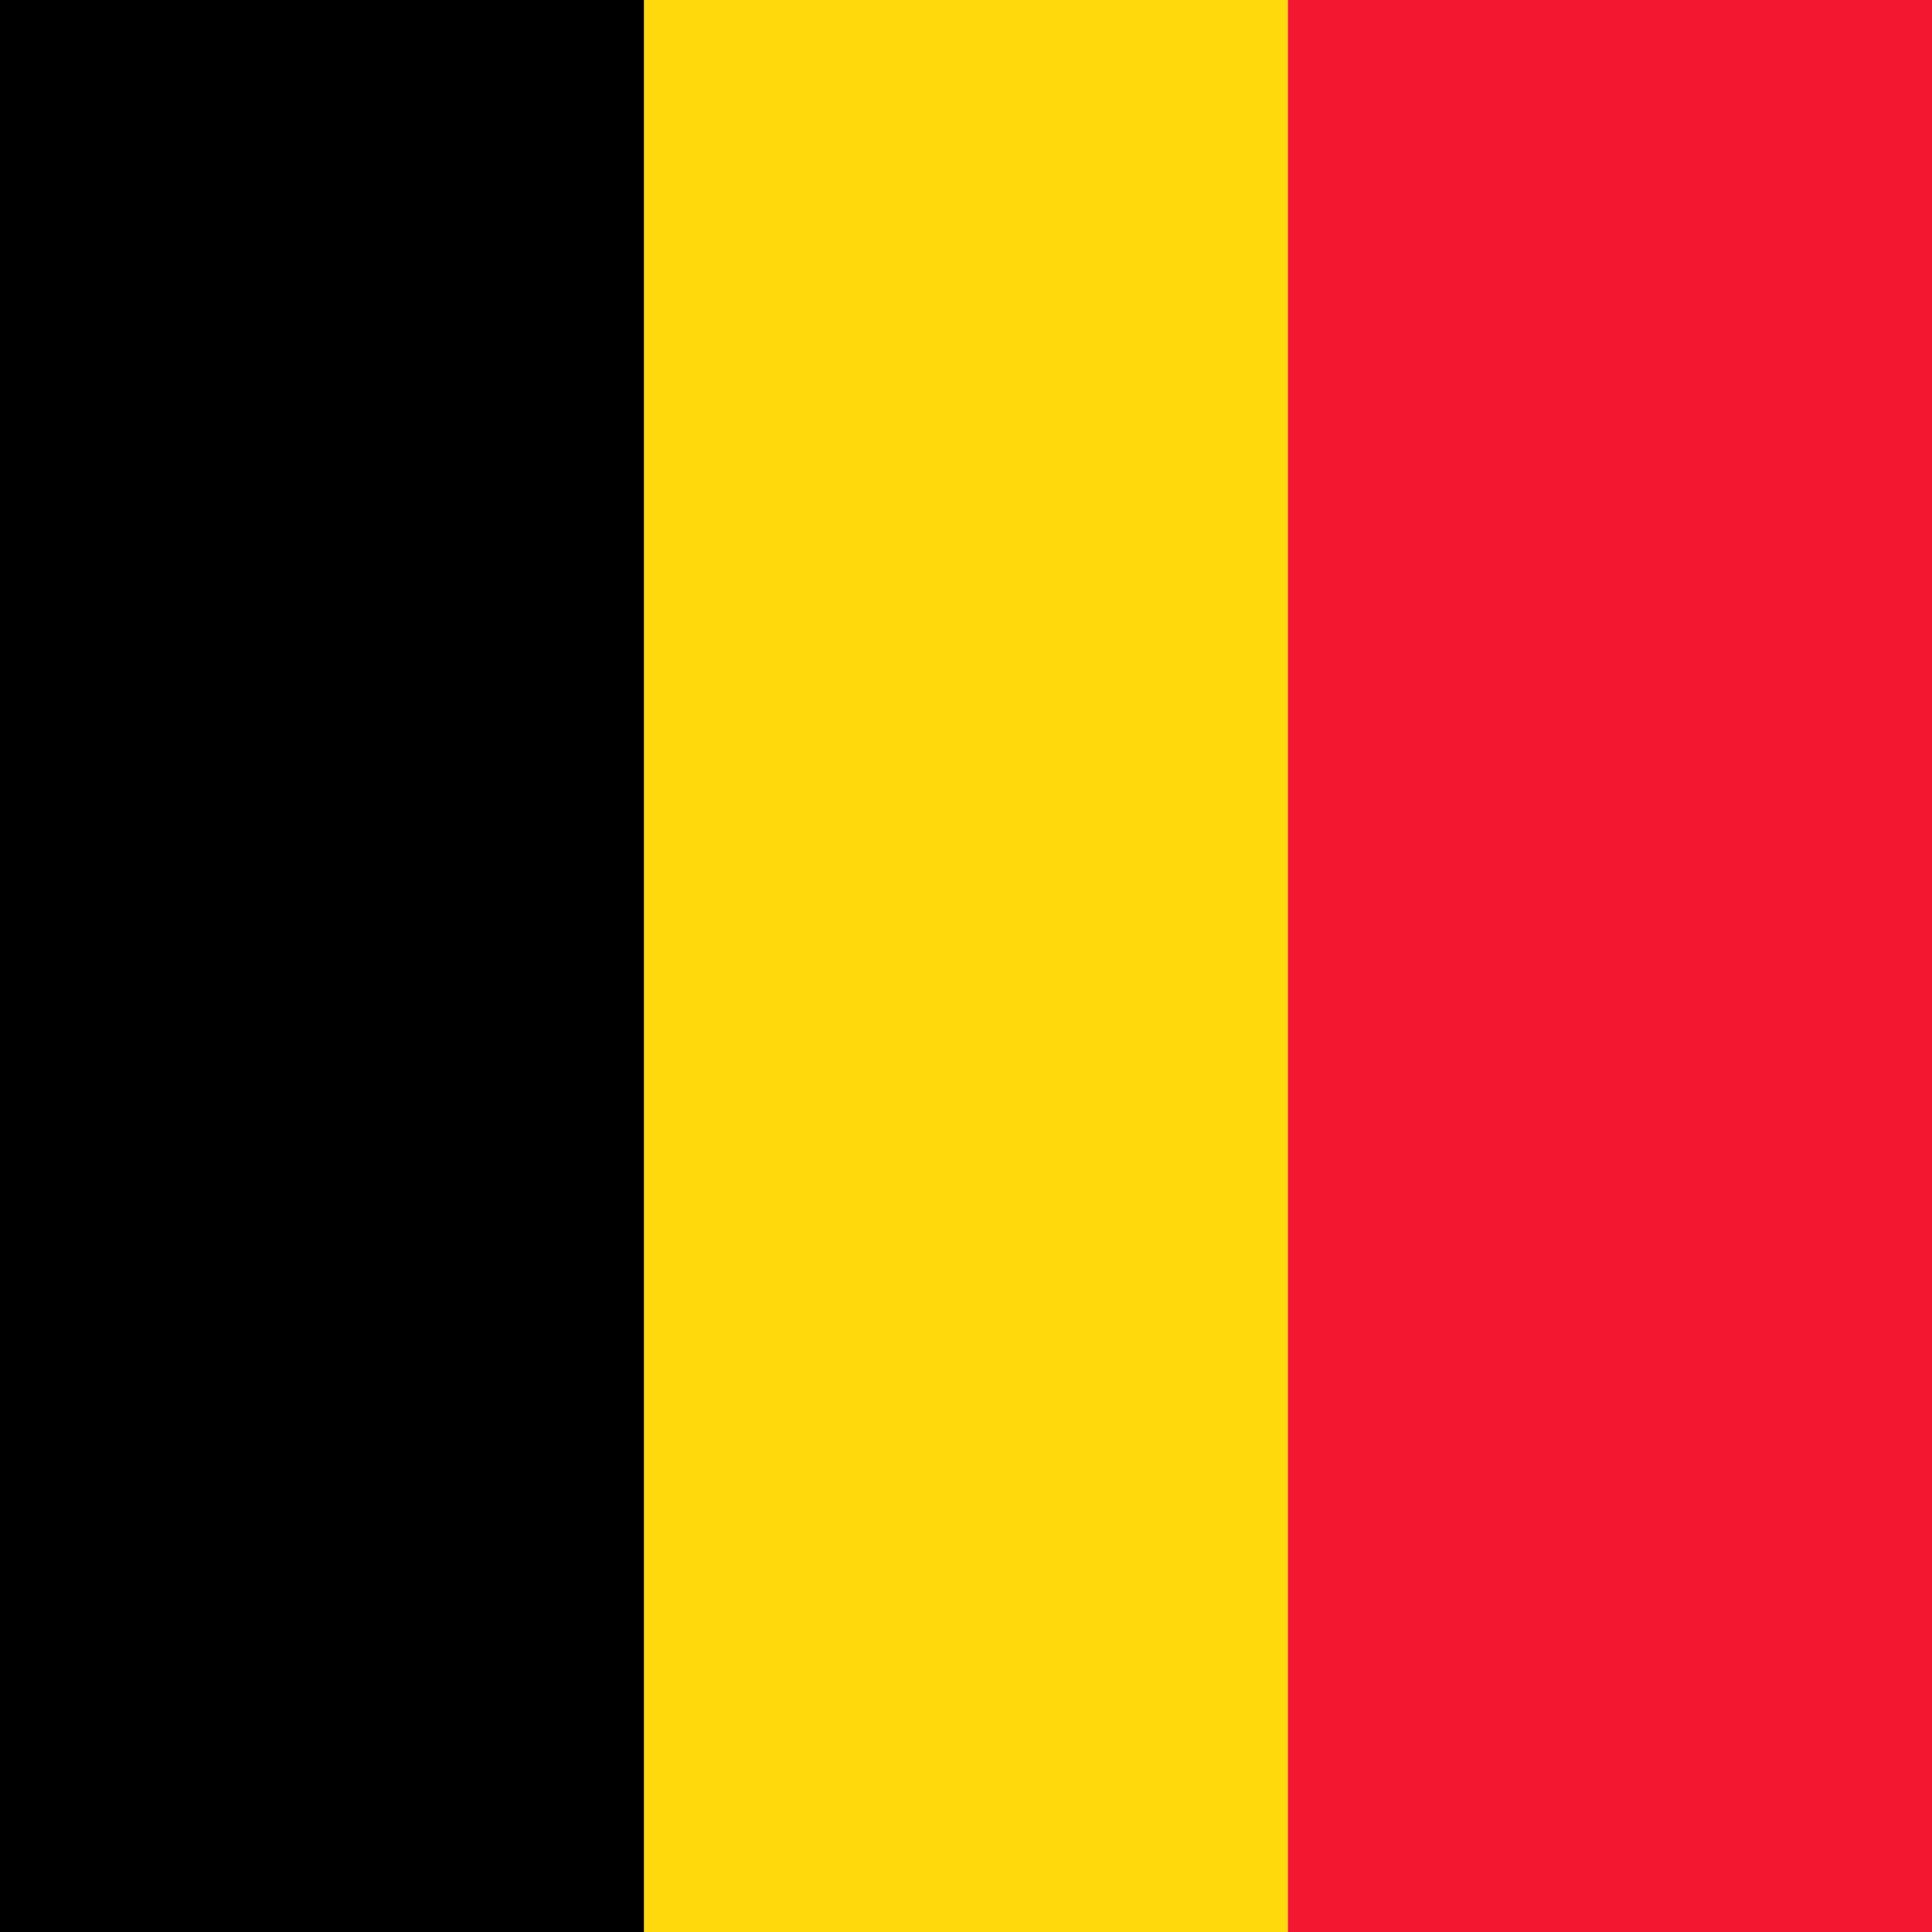
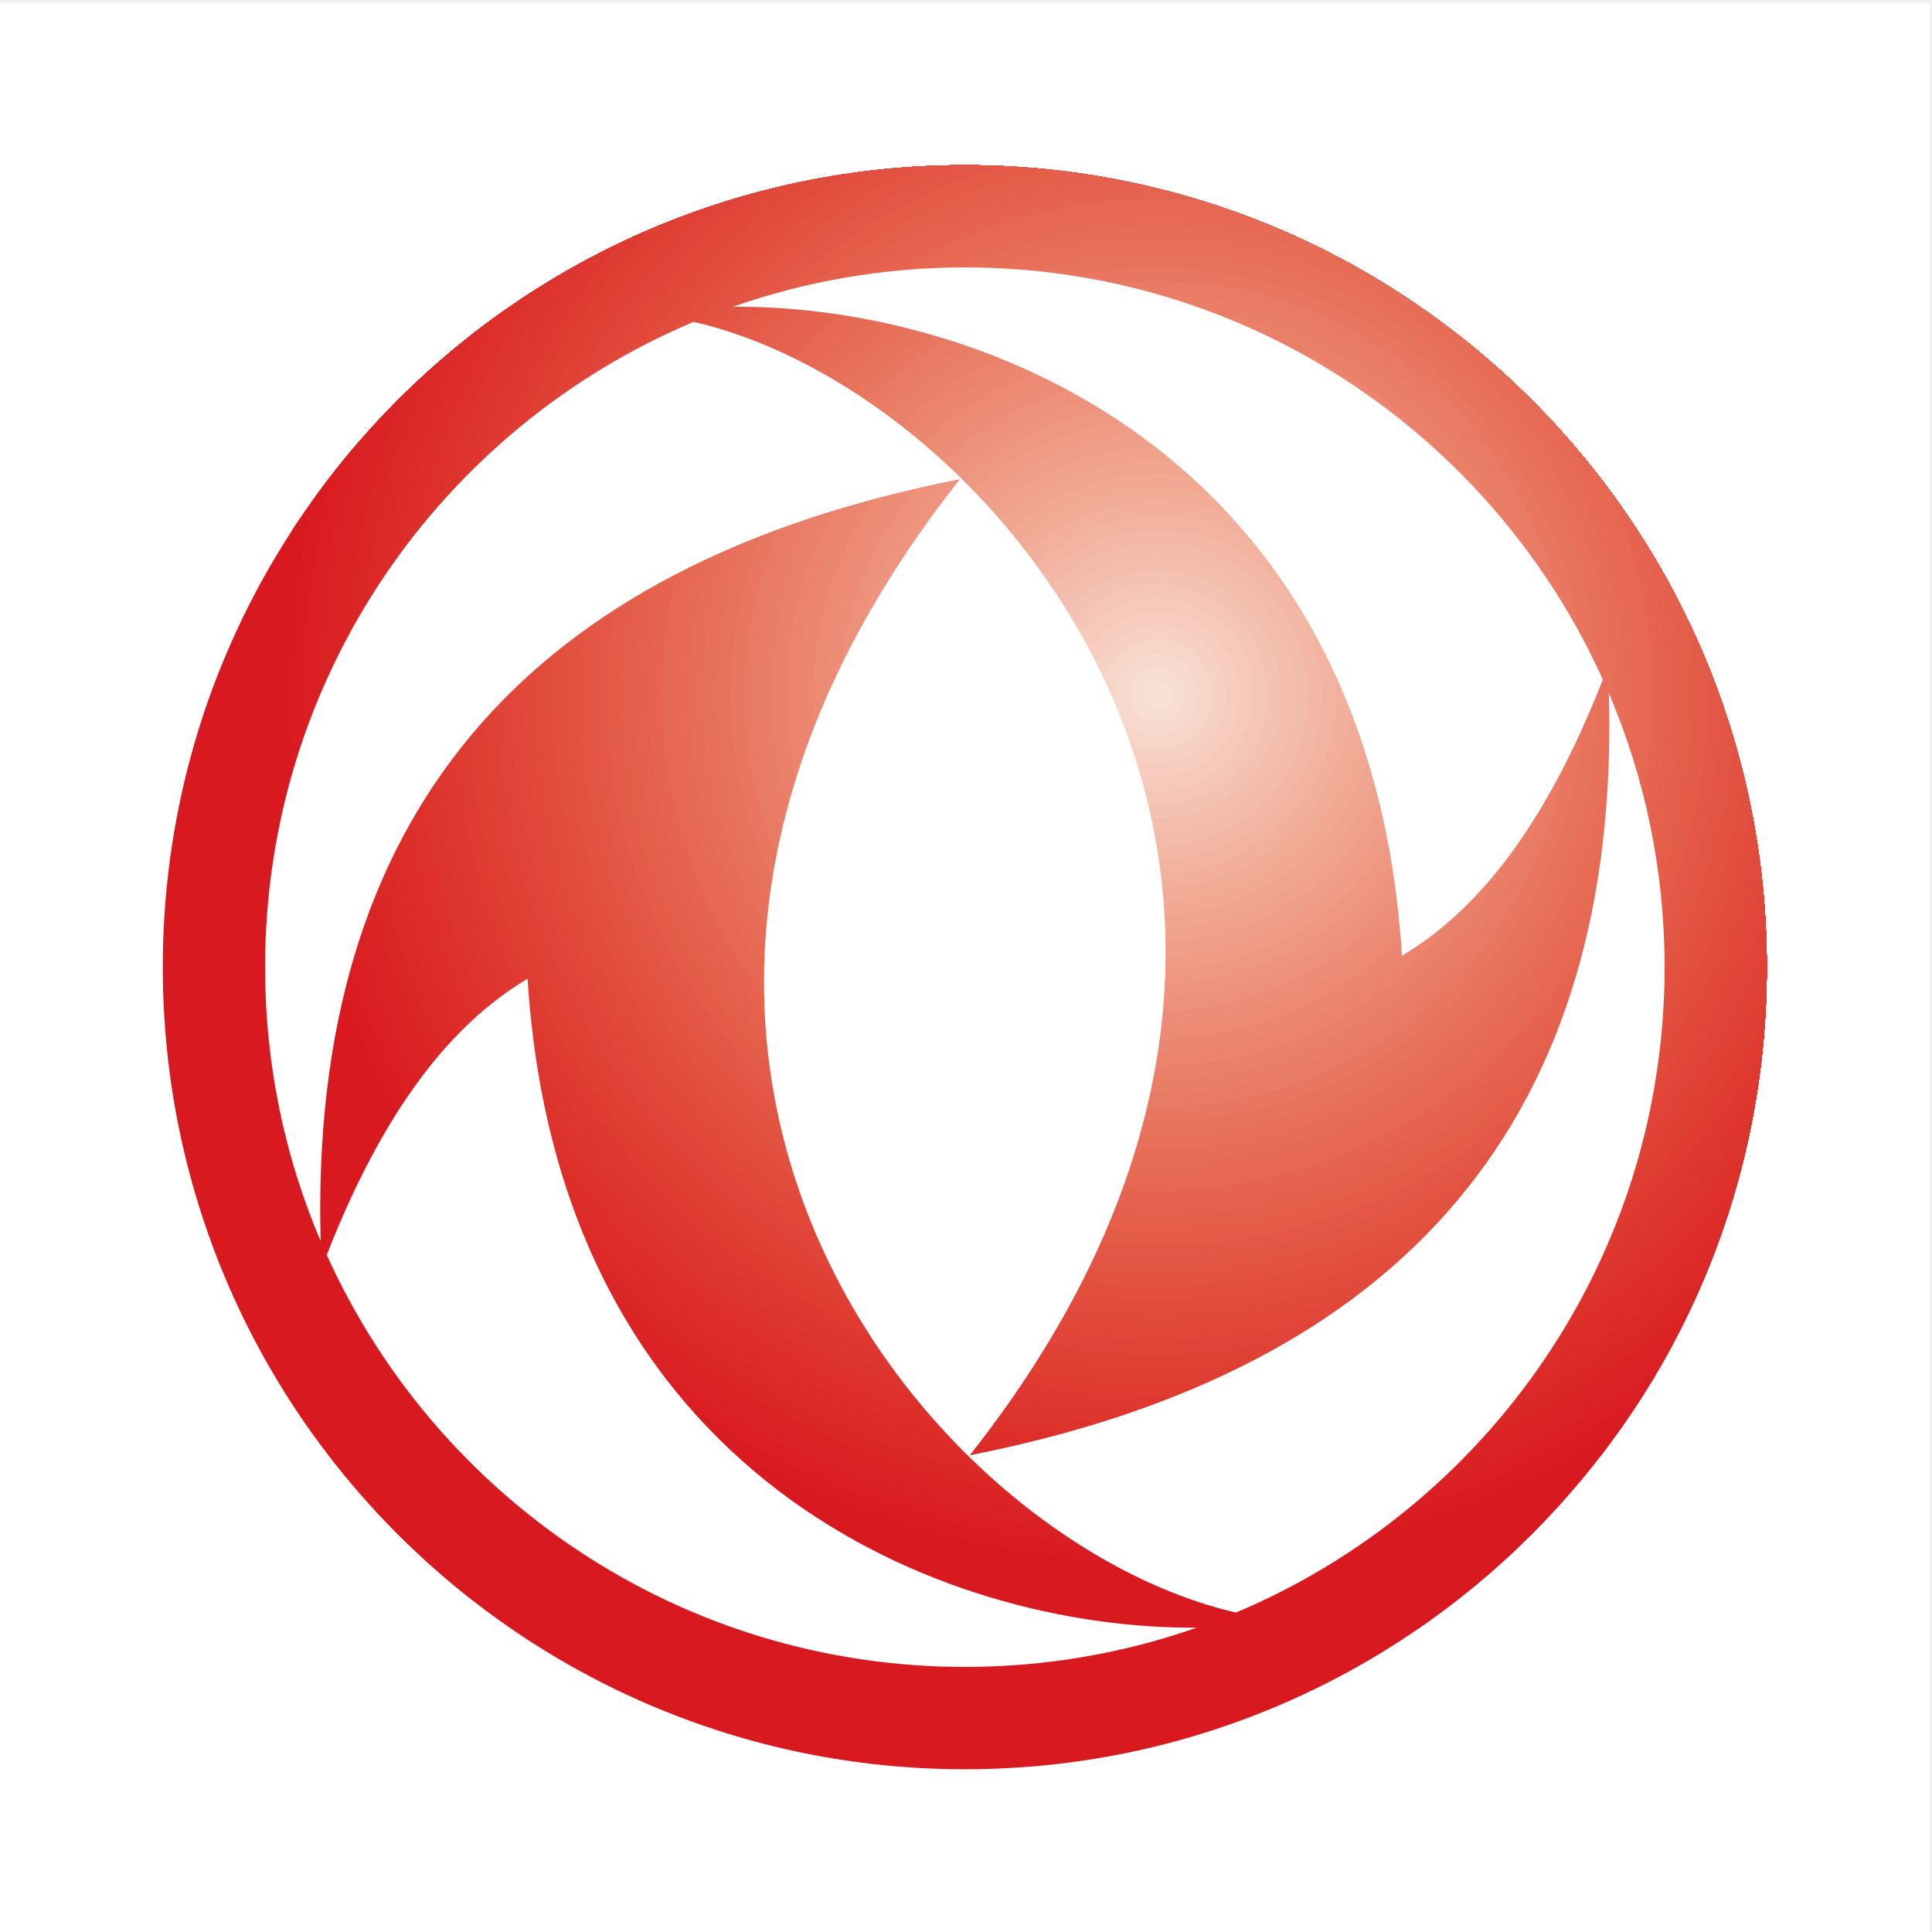
- <svg xmlns="http://www.w3.org/2000/svg" id="flag-icons-be" viewBox="0 0 512 512">
-   <g fill-rule="evenodd" stroke-width="1.333px">
-     <path d="M0 0h170.7v512H0z" />
-     <path fill="#ffd90c" d="M170.7 0h170.6v512H170.7z" />
-     <path fill="#f31830" d="M341.3 0H512v512H341.3z" />
+ <svg xmlns="http://www.w3.org/2000/svg" viewBox="0 0 257.333 257.333" height="257.333" width="257.333" xml:space="preserve" id="svg2" version="1.1">
+   <defs id="defs6">
+     <clipPath id="clipPath22" clipPathUnits="userSpaceOnUse">
+       <path id="path20" d="m 963.559,162.574 h 0.574 c 442.247,0.156 800.807,358.805 800.807,801.219 0,442.487 -358.71,801.187 -801.096,801.187 -442.418,0 -801.067,-358.55 -801.223,-800.902 v -0.57 C 162.777,521.23 521.273,162.73 963.559,162.574 Z" />
+     </clipPath>
+   </defs>
+   <g transform="matrix(1.333333,0,0,-1.333333,0,257.3333)" id="g10">
+     <g transform="scale(0.1)" id="g12">
+       <path id="path14" style="fill:#ffffff;fill-opacity:1;fill-rule:evenodd;stroke:none" d="M 0,1927.56 H 1927.56 V 0 H 0 v 1927.56" />
+       <g id="g16">
+         <g clip-path="url(#clipPath22)" id="g18">
+           <path id="path24" style="fill:#d91920;fill-opacity:1;fill-rule:nonzero;stroke:none" d="m 963.559,162.574 h 0.574 c 442.247,0.156 800.807,358.805 800.807,801.219 0,442.487 -358.71,801.187 -801.096,801.187 -442.418,0 -801.067,-358.55 -801.223,-800.902 v -0.57 C 162.777,521.23 521.273,162.73 963.559,162.574 Z M 1764.94,1764.98 H 162.62 V 162.57 h 1602.32 z m -608.88,-528.79 h 1466.48 c 0,809.91 -656.57,1466.48 -1466.48,1466.48 -809.912,0 -1466.482,-656.57 -1466.482,-1466.48 0,-809.913 656.57,-1466.479 1466.482,-1466.479 809.91,0 1466.48,656.566 1466.48,1466.479" />
+           <path id="path26" style="fill:#d91920;fill-opacity:1;fill-rule:nonzero;stroke:none" d="m 1156.06,1236.19 h 879.89 c 0,485.94 -393.95,879.88 -879.89,879.88 -485.947,0 -879.888,-393.94 -879.888,-879.88 0,-485.948 393.941,-879.889 879.888,-879.889 485.94,0 879.89,393.941 879.89,879.889" />
+           <path id="path28" style="fill:#d91c21;fill-opacity:1;fill-rule:nonzero;stroke:none" d="m 1156.06,1236.19 h 866.14 c 0,478.35 -387.79,866.14 -866.14,866.14 -478.353,0 -866.142,-387.79 -866.142,-866.14 0,-478.354 387.789,-866.139 866.142,-866.139 478.35,0 866.14,387.785 866.14,866.139" />
+           <path id="path30" style="fill:#da1e22;fill-opacity:1;fill-rule:nonzero;stroke:none" d="m 1156.06,1236.19 h 852.39 c 0,470.76 -381.63,852.39 -852.39,852.39 -470.763,0 -852.392,-381.63 -852.392,-852.39 0,-470.764 381.629,-852.393 852.392,-852.393 470.76,0 852.39,381.629 852.39,852.393" />
+           <path id="path32" style="fill:#da2123;fill-opacity:1;fill-rule:nonzero;stroke:none" d="m 1156.06,1236.19 h 838.64 c 0,463.17 -375.47,838.64 -838.64,838.64 -463.169,0 -838.646,-375.47 -838.646,-838.64 0,-463.17 375.477,-838.643 838.646,-838.643 463.17,0 838.64,375.473 838.64,838.643" />
+           <path id="path34" style="fill:#db2325;fill-opacity:1;fill-rule:nonzero;stroke:none" d="m 1156.06,1236.19 h 824.89 c 0,455.57 -369.32,824.89 -824.89,824.89 -455.576,0 -824.896,-369.32 -824.896,-824.89 0,-455.577 369.32,-824.897 824.896,-824.897 455.57,0 824.89,369.32 824.89,824.897" />
+           <path id="path36" style="fill:#db2626;fill-opacity:1;fill-rule:nonzero;stroke:none" d="m 1156.06,1236.19 h 811.14 c 0,447.98 -363.16,811.15 -811.14,811.15 -447.982,0 -811.146,-363.17 -811.146,-811.15 0,-447.983 363.164,-811.147 811.146,-811.147 447.98,0 811.14,363.164 811.14,811.147" />
+           <path id="path38" style="fill:#dc2827;fill-opacity:1;fill-rule:nonzero;stroke:none" d="m 1156.06,1236.19 h 797.4 c 0,440.39 -357.01,797.4 -797.4,797.4 -440.392,0 -797.4,-357.01 -797.4,-797.4 0,-440.393 357.008,-797.401 797.4,-797.401 440.39,0 797.4,357.008 797.4,797.401" />
+           <path id="path40" style="fill:#dc2b28;fill-opacity:1;fill-rule:nonzero;stroke:none" d="m 1156.06,1236.19 h 783.65 c 0,432.79 -350.85,783.65 -783.65,783.65 -432.798,0 -783.65,-350.86 -783.65,-783.65 0,-432.799 350.852,-783.651 783.65,-783.651 432.8,0 783.65,350.852 783.65,783.651" />
+           <path id="path42" style="fill:#dd2e2a;fill-opacity:1;fill-rule:nonzero;stroke:none" d="m 1156.06,1236.19 h 769.9 c 0,425.2 -344.7,769.9 -769.9,769.9 -425.205,0 -769.904,-344.7 -769.904,-769.9 0,-425.206 344.699,-769.905 769.904,-769.905 425.2,0 769.9,344.699 769.9,769.905" />
+           <path id="path44" style="fill:#dd302b;fill-opacity:1;fill-rule:nonzero;stroke:none" d="m 1156.06,1236.19 h 756.15 c 0,417.61 -338.54,756.15 -756.15,756.15 -417.611,0 -756.154,-338.54 -756.154,-756.15 0,-417.612 338.543,-756.155 756.154,-756.155 417.61,0 756.15,338.543 756.15,756.155" />
+           <path id="path46" style="fill:#dd332d;fill-opacity:1;fill-rule:nonzero;stroke:none" d="m 1156.06,1236.19 h 742.4 c 0,410.01 -332.39,742.4 -742.4,742.4 -410.017,0 -742.408,-332.39 -742.408,-742.4 0,-410.018 332.391,-742.409 742.408,-742.409 410.01,0 742.4,332.391 742.4,742.409" />
+           <path id="path48" style="fill:#de352e;fill-opacity:1;fill-rule:nonzero;stroke:none" d="m 1156.06,1236.19 h 728.65 c 0,402.42 -326.23,728.65 -728.65,728.65 -402.427,0 -728.658,-326.23 -728.658,-728.65 0,-402.428 326.231,-728.659 728.658,-728.659 402.42,0 728.65,326.231 728.65,728.659" />
+           <path id="path50" style="fill:#de3830;fill-opacity:1;fill-rule:nonzero;stroke:none" d="m 1156.06,1236.19 h 714.91 c 0,394.83 -320.08,714.91 -714.91,714.91 -394.833,0 -714.912,-320.08 -714.912,-714.91 0,-394.835 320.079,-714.909 714.912,-714.909 394.83,0 714.91,320.074 714.91,714.909" />
+           <path id="path52" style="fill:#df3b31;fill-opacity:1;fill-rule:nonzero;stroke:none" d="m 1156.06,1236.19 h 701.16 c 0,387.24 -313.92,701.16 -701.16,701.16 -387.24,0 -701.162,-313.92 -701.162,-701.16 0,-387.241 313.922,-701.163 701.162,-701.163 387.24,0 701.16,313.922 701.16,701.163" />
+           <path id="path54" style="fill:#df3e33;fill-opacity:1;fill-rule:nonzero;stroke:none" d="m 1156.06,1236.19 h 687.41 c 0,379.64 -307.77,687.41 -687.41,687.41 -379.646,0 -687.415,-307.77 -687.415,-687.41 0,-379.647 307.769,-687.413 687.415,-687.413 379.64,0 687.41,307.766 687.41,687.413" />
+           <path id="path56" style="fill:#e04135;fill-opacity:1;fill-rule:nonzero;stroke:none" d="m 1156.06,1236.19 h 673.66 c 0,372.05 -301.61,673.66 -673.66,673.66 -372.052,0 -673.665,-301.61 -673.665,-673.66 0,-372.053 301.613,-673.667 673.665,-673.667 372.05,0 673.66,301.614 673.66,673.667" />
+           <path id="path58" style="fill:#e04337;fill-opacity:1;fill-rule:nonzero;stroke:none" d="m 1156.06,1236.19 h 659.91 c 0,364.46 -295.45,659.92 -659.91,659.92 -364.462,0 -659.915,-295.46 -659.915,-659.92 0,-364.463 295.453,-659.917 659.915,-659.917 364.46,0 659.91,295.454 659.91,659.917" />
+           <path id="path60" style="fill:#e14639;fill-opacity:1;fill-rule:nonzero;stroke:none" d="m 1156.06,1236.19 h 646.17 c 0,356.86 -289.3,646.17 -646.17,646.17 -356.869,0 -646.169,-289.31 -646.169,-646.17 0,-356.87 289.3,-646.17 646.169,-646.17 356.87,0 646.17,289.3 646.17,646.17" />
+           <path id="path62" style="fill:#e1493b;fill-opacity:1;fill-rule:nonzero;stroke:none" d="m 1156.06,1236.19 h 632.42 c 0,349.27 -283.15,632.42 -632.42,632.42 -349.275,0 -632.419,-283.15 -632.419,-632.42 0,-349.276 283.144,-632.42 632.419,-632.42 349.27,0 632.42,283.144 632.42,632.42" />
+           <path id="path64" style="fill:#e24c3d;fill-opacity:1;fill-rule:nonzero;stroke:none" d="m 1156.06,1236.19 h 618.67 c 0,341.68 -276.99,618.67 -618.67,618.67 -341.681,0 -618.673,-276.99 -618.673,-618.67 0,-341.682 276.992,-618.674 618.673,-618.674 341.68,0 618.67,276.992 618.67,618.674" />
+           <path id="path66" style="fill:#e24f3f;fill-opacity:1;fill-rule:nonzero;stroke:none" d="m 1156.06,1236.19 h 604.92 c 0,334.08 -270.84,604.92 -604.92,604.92 -334.087,0 -604.923,-270.84 -604.923,-604.92 0,-334.088 270.836,-604.924 604.923,-604.924 334.08,0 604.92,270.836 604.92,604.924" />
+           <path id="path68" style="fill:#e35241;fill-opacity:1;fill-rule:nonzero;stroke:none" d="m 1156.06,1236.19 h 591.17 c 0,326.49 -264.68,591.17 -591.17,591.17 -326.497,0 -591.177,-264.68 -591.177,-591.17 0,-326.499 264.68,-591.178 591.177,-591.178 326.49,0 591.17,264.679 591.17,591.178" />
+           <path id="path70" style="fill:#e35543;fill-opacity:1;fill-rule:nonzero;stroke:none" d="m 1156.06,1236.19 h 577.42 c 0,318.9 -258.52,577.42 -577.42,577.42 -318.904,0 -577.427,-258.52 -577.427,-577.42 0,-318.905 258.523,-577.428 577.427,-577.428 318.9,0 577.42,258.523 577.42,577.428" />
+           <path id="path72" style="fill:#e45746;fill-opacity:1;fill-rule:nonzero;stroke:none" d="m 1156.06,1236.19 h 563.68 c 0,311.31 -252.37,563.68 -563.68,563.68 -311.31,0 -563.681,-252.37 -563.681,-563.68 0,-311.311 252.371,-563.678 563.681,-563.678 311.31,0 563.68,252.367 563.68,563.678" />
+           <path id="path74" style="fill:#e45b48;fill-opacity:1;fill-rule:nonzero;stroke:none" d="m 1156.06,1236.19 h 549.93 c 0,303.71 -246.22,549.93 -549.93,549.93 -303.716,0 -549.931,-246.22 -549.931,-549.93 0,-303.717 246.215,-549.932 549.931,-549.932 303.71,0 549.93,246.215 549.93,549.932" />
+           <path id="path76" style="fill:#e55e4a;fill-opacity:1;fill-rule:nonzero;stroke:none" d="m 1156.06,1236.19 h 536.18 c 0,296.12 -240.06,536.18 -536.18,536.18 -296.122,0 -536.185,-240.06 -536.185,-536.18 0,-296.124 240.063,-536.182 536.185,-536.182 296.12,0 536.18,240.058 536.18,536.182" />
+           <path id="path78" style="fill:#e5604d;fill-opacity:1;fill-rule:nonzero;stroke:none" d="m 1156.06,1236.19 h 522.43 c 0,288.53 -233.9,522.43 -522.43,522.43 -288.533,0 -522.435,-233.9 -522.435,-522.43 0,-288.534 233.902,-522.436 522.435,-522.436 288.53,0 522.43,233.902 522.43,522.436" />
+           <path id="path80" style="fill:#e6634f;fill-opacity:1;fill-rule:nonzero;stroke:none" d="m 1156.06,1236.19 h 508.68 c 0,280.94 -227.74,508.69 -508.68,508.69 -280.939,0 -508.685,-227.75 -508.685,-508.69 0,-280.94 227.746,-508.686 508.685,-508.686 280.94,0 508.68,227.746 508.68,508.686" />
+           <path id="path82" style="fill:#e66752;fill-opacity:1;fill-rule:nonzero;stroke:none" d="M 1156.06,1236.19 H 1651 c 0,273.34 -221.6,494.94 -494.94,494.94 -273.345,0 -494.939,-221.6 -494.939,-494.94 0,-273.346 221.594,-494.94 494.939,-494.94 273.34,0 494.94,221.594 494.94,494.94" />
+           <path id="path84" style="fill:#e76a55;fill-opacity:1;fill-rule:nonzero;stroke:none" d="m 1156.06,1236.19 h 481.19 c 0,265.75 -215.44,481.19 -481.19,481.19 -265.751,0 -481.189,-215.44 -481.189,-481.19 0,-265.752 215.438,-481.19 481.189,-481.19 265.75,0 481.19,215.438 481.19,481.19" />
+           <path id="path86" style="fill:#e76d57;fill-opacity:1;fill-rule:nonzero;stroke:none" d="m 1156.06,1236.19 h 467.44 c 0,258.15 -209.29,467.44 -467.44,467.44 -258.158,0 -467.443,-209.29 -467.443,-467.44 0,-258.159 209.285,-467.444 467.443,-467.444 258.15,0 467.44,209.285 467.44,467.444" />
+           <path id="path88" style="fill:#e8705a;fill-opacity:1;fill-rule:nonzero;stroke:none" d="m 1156.06,1236.19 h 453.69 c 0,250.56 -203.12,453.69 -453.69,453.69 -250.568,0 -453.693,-203.13 -453.693,-453.69 0,-250.569 203.125,-453.694 453.693,-453.694 250.57,0 453.69,203.125 453.69,453.694" />
+           <path id="path90" style="fill:#e8735d;fill-opacity:1;fill-rule:nonzero;stroke:none" d="M 1156.06,1236.19 H 1596 c 0,242.97 -196.97,439.94 -439.94,439.94 -242.974,0 -439.947,-196.97 -439.947,-439.94 0,-242.975 196.973,-439.944 439.947,-439.944 242.97,0 439.94,196.969 439.94,439.944" />
+           <path id="path92" style="fill:#e97660;fill-opacity:1;fill-rule:nonzero;stroke:none" d="m 1156.06,1236.19 h 426.19 c 0,235.38 -190.81,426.19 -426.19,426.19 -235.38,0 -426.197,-190.81 -426.197,-426.19 0,-235.38 190.817,-426.198 426.197,-426.198 235.38,0 426.19,190.818 426.19,426.198" />
+           <path id="path94" style="fill:#e97a63;fill-opacity:1;fill-rule:nonzero;stroke:none" d="m 1156.06,1236.19 h 412.44 c 0,227.78 -184.66,412.45 -412.44,412.45 -227.787,0 -412.451,-184.67 -412.451,-412.45 0,-227.79 184.664,-412.448 412.451,-412.448 227.78,0 412.44,184.658 412.44,412.448" />
+           <path id="path96" style="fill:#ea7d66;fill-opacity:1;fill-rule:nonzero;stroke:none" d="m 1156.06,1236.19 h 398.7 c 0,220.19 -178.51,398.7 -398.7,398.7 -220.197,0 -398.701,-178.51 -398.701,-398.7 0,-220.2 178.504,-398.702 398.701,-398.702 220.19,0 398.7,178.502 398.7,398.702" />
+           <path id="path98" style="fill:#ea8069;fill-opacity:1;fill-rule:nonzero;stroke:none" d="m 1156.06,1236.19 h 384.95 c 0,212.6 -172.35,384.95 -384.95,384.95 -212.603,0 -384.951,-172.35 -384.951,-384.95 0,-212.6 172.348,-384.952 384.951,-384.952 212.6,0 384.95,172.352 384.95,384.952" />
+           <path id="path100" style="fill:#eb836d;fill-opacity:1;fill-rule:nonzero;stroke:none" d="m 1156.06,1236.19 h 371.2 c 0,205.01 -166.19,371.2 -371.2,371.2 -205.009,0 -371.205,-166.19 -371.205,-371.2 0,-205.01 166.196,-371.206 371.205,-371.206 205.01,0 371.2,166.196 371.2,371.206" />
+           <path id="path102" style="fill:#eb8770;fill-opacity:1;fill-rule:nonzero;stroke:none" d="m 1156.06,1236.19 h 357.45 c 0,197.41 -160.04,357.45 -357.45,357.45 -197.415,0 -357.455,-160.04 -357.455,-357.45 0,-197.42 160.04,-357.456 357.455,-357.456 197.41,0 357.45,160.036 357.45,357.456" />
+           <path id="path104" style="fill:#ec8a73;fill-opacity:1;fill-rule:nonzero;stroke:none" d="m 1156.06,1236.19 h 343.71 c 0,189.82 -153.89,343.7 -343.71,343.7 -189.822,0 -343.708,-153.88 -343.708,-343.7 0,-189.82 153.886,-343.71 343.708,-343.71 189.82,0 343.71,153.89 343.71,343.71" />
+           <path id="path106" style="fill:#ed8d77;fill-opacity:1;fill-rule:nonzero;stroke:none" d="m 1156.06,1236.19 h 329.96 c 0,182.23 -147.73,329.95 -329.96,329.95 -182.232,0 -329.958,-147.72 -329.958,-329.95 0,-182.23 147.726,-329.96 329.958,-329.96 182.23,0 329.96,147.73 329.96,329.96" />
+           <path id="path108" style="fill:#ed917a;fill-opacity:1;fill-rule:nonzero;stroke:none" d="m 1156.06,1236.19 h 316.21 c 0,174.63 -141.57,316.21 -316.21,316.21 -174.638,0 -316.212,-141.58 -316.212,-316.21 0,-174.64 141.574,-316.213 316.212,-316.213 174.64,0 316.21,141.573 316.21,316.213" />
+           <path id="path110" style="fill:#ee947e;fill-opacity:1;fill-rule:nonzero;stroke:none" d="m 1156.06,1236.19 h 302.46 c 0,167.04 -135.42,302.46 -302.46,302.46 -167.044,0 -302.462,-135.42 -302.462,-302.46 0,-167.05 135.418,-302.463 302.462,-302.463 167.04,0 302.46,135.413 302.46,302.463" />
+           <path id="path112" style="fill:#ee9781;fill-opacity:1;fill-rule:nonzero;stroke:none" d="m 1156.06,1236.19 h 288.71 c 0,159.45 -129.26,288.71 -288.71,288.71 -159.451,0 -288.716,-129.26 -288.716,-288.71 0,-159.45 129.265,-288.713 288.716,-288.713 159.45,0 288.71,129.263 288.71,288.713" />
+           <path id="path114" style="fill:#ef9b85;fill-opacity:1;fill-rule:nonzero;stroke:none" d="m 1156.06,1236.19 h 274.96 c 0,151.85 -123.11,274.96 -274.96,274.96 -151.86,0 -274.966,-123.11 -274.966,-274.96 0,-151.86 123.106,-274.967 274.966,-274.967 151.85,0 274.96,123.107 274.96,274.967" />
+           <path id="path116" style="fill:#ef9e89;fill-opacity:1;fill-rule:nonzero;stroke:none" d="m 1156.06,1236.19 h 261.21 c 0,144.26 -116.95,261.22 -261.21,261.22 -144.27,0 -261.216,-116.96 -261.216,-261.22 0,-144.27 116.946,-261.217 261.216,-261.217 144.26,0 261.21,116.947 261.21,261.217" />
+           <path id="path118" style="fill:#f0a28c;fill-opacity:1;fill-rule:nonzero;stroke:none" d="m 1156.06,1236.19 h 247.47 c 0,136.67 -110.8,247.47 -247.47,247.47 -136.67,0 -247.47,-110.8 -247.47,-247.47 0,-136.67 110.8,-247.471 247.47,-247.471 136.67,0 247.47,110.801 247.47,247.471" />
+           <path id="path120" style="fill:#f0a590;fill-opacity:1;fill-rule:nonzero;stroke:none" d="m 1156.06,1236.19 h 233.72 c 0,129.08 -104.64,233.72 -233.72,233.72 -129.08,0 -233.72,-104.64 -233.72,-233.72 0,-129.08 104.64,-233.72 233.72,-233.72 129.08,0 233.72,104.64 233.72,233.72" />
+           <path id="path122" style="fill:#f1a994;fill-opacity:1;fill-rule:nonzero;stroke:none" d="m 1156.06,1236.19 h 219.97 c 0,121.48 -98.49,219.97 -219.97,219.97 -121.49,0 -219.974,-98.49 -219.974,-219.97 0,-121.49 98.484,-219.98 219.974,-219.98 121.48,0 219.97,98.49 219.97,219.98" />
+           <path id="path124" style="fill:#f1ac98;fill-opacity:1;fill-rule:nonzero;stroke:none" d="m 1156.06,1236.19 h 206.22 c 0,113.89 -92.33,206.22 -206.22,206.22 -113.89,0 -206.224,-92.33 -206.224,-206.22 0,-113.89 92.334,-206.23 206.224,-206.23 113.89,0 206.22,92.34 206.22,206.23" />
+           <path id="path126" style="fill:#f2b09c;fill-opacity:1;fill-rule:nonzero;stroke:none" d="m 1156.06,1236.19 h 192.48 c 0,106.3 -86.18,192.47 -192.48,192.47 -106.3,0 -192.478,-86.17 -192.478,-192.47 0,-106.3 86.178,-192.48 192.478,-192.48 106.3,0 192.48,86.18 192.48,192.48" />
+           <path id="path128" style="fill:#f2b4a0;fill-opacity:1;fill-rule:nonzero;stroke:none" d="m 1156.06,1236.19 h 178.73 c 0,98.7 -80.02,178.72 -178.73,178.72 -98.71,0 -178.728,-80.02 -178.728,-178.72 0,-98.71 80.018,-178.73 178.728,-178.73 98.71,0 178.73,80.02 178.73,178.73" />
+           <path id="path130" style="fill:#f3b7a5;fill-opacity:1;fill-rule:nonzero;stroke:none" d="m 1156.06,1236.19 h 164.98 c 0,91.11 -73.87,164.98 -164.98,164.98 -91.11,0 -164.982,-73.87 -164.982,-164.98 0,-91.12 73.872,-164.98 164.982,-164.98 91.11,0 164.98,73.86 164.98,164.98" />
+           <path id="path132" style="fill:#f3bba9;fill-opacity:1;fill-rule:nonzero;stroke:none" d="m 1156.06,1236.19 h 151.23 c 0,83.52 -67.71,151.23 -151.23,151.23 -83.52,0 -151.23,-67.71 -151.23,-151.23 0,-83.52 67.71,-151.23 151.23,-151.23 83.52,0 151.23,67.71 151.23,151.23" />
+           <path id="path134" style="fill:#f4bead;fill-opacity:1;fill-rule:nonzero;stroke:none" d="m 1156.06,1236.19 h 137.48 c 0,75.92 -61.56,137.48 -137.48,137.48 -75.93,0 -137.49,-61.56 -137.49,-137.48 0,-75.93 61.56,-137.48 137.49,-137.48 75.92,0 137.48,61.55 137.48,137.48" />
+           <path id="path136" style="fill:#f4c2b2;fill-opacity:1;fill-rule:nonzero;stroke:none" d="m 1156.06,1236.19 h 123.73 c 0,68.33 -55.4,123.73 -123.73,123.73 -68.34,0 -123.74,-55.4 -123.74,-123.73 0,-68.34 55.4,-123.74 123.74,-123.74 68.33,0 123.73,55.4 123.73,123.74" />
+           <path id="path138" style="fill:#f5c6b6;fill-opacity:1;fill-rule:nonzero;stroke:none" d="m 1156.06,1236.19 h 109.98 c 0,60.74 -49.24,109.99 -109.98,109.99 -60.74,0 -109.99,-49.25 -109.99,-109.99 0,-60.74 49.25,-109.99 109.99,-109.99 60.74,0 109.98,49.25 109.98,109.99" />
+           <path id="path140" style="fill:#f6cabb;fill-opacity:1;fill-rule:nonzero;stroke:none" d="m 1156.06,1236.19 h 96.24 c 0,53.15 -43.09,96.24 -96.24,96.24 -53.15,0 -96.24,-43.09 -96.24,-96.24 0,-53.15 43.09,-96.24 96.24,-96.24 53.15,0 96.24,43.09 96.24,96.24" />
+           <path id="path142" style="fill:#f6cdbf;fill-opacity:1;fill-rule:nonzero;stroke:none" d="m 1156.06,1236.19 h 82.49 c 0,45.55 -36.94,82.49 -82.49,82.49 -45.56,0 -82.49,-36.94 -82.49,-82.49 0,-45.56 36.93,-82.49 82.49,-82.49 45.55,0 82.49,36.93 82.49,82.49" />
+           <path id="path144" style="fill:#f7d1c4;fill-opacity:1;fill-rule:nonzero;stroke:none" d="m 1156.06,1236.19 h 68.74 c 0,37.96 -30.78,68.74 -68.74,68.74 -37.96,0 -68.74,-30.78 -68.74,-68.74 0,-37.96 30.78,-68.74 68.74,-68.74 37.96,0 68.74,30.78 68.74,68.74" />
+           <path id="path146" style="fill:#f7d5c9;fill-opacity:1;fill-rule:nonzero;stroke:none" d="m 1156.06,1236.19 h 54.99 c 0,30.37 -24.62,54.99 -54.99,54.99 -30.37,0 -54.99,-24.62 -54.99,-54.99 0,-30.37 24.62,-54.99 54.99,-54.99 30.37,0 54.99,24.62 54.99,54.99" />
+           <path id="path148" style="fill:#f8d9ce;fill-opacity:1;fill-rule:nonzero;stroke:none" d="m 1156.06,1236.19 h 41.24 c 0,22.77 -18.46,41.24 -41.24,41.24 -22.78,0 -41.25,-18.47 -41.25,-41.24 0,-22.78 18.47,-41.25 41.25,-41.25 22.78,0 41.24,18.47 41.24,41.25" />
+           <path id="path150" style="fill:#f8ddd3;fill-opacity:1;fill-rule:nonzero;stroke:none" d="m 1156.06,1236.19 h 27.49 c 0,15.18 -12.31,27.49 -27.49,27.49 -15.18,0 -27.5,-12.31 -27.5,-27.49 0,-15.19 12.32,-27.5 27.5,-27.5 15.18,0 27.49,12.31 27.49,27.5" />
+           <path id="path152" style="fill:#f9e1d8;fill-opacity:1;fill-rule:nonzero;stroke:none" d="m 1156.06,1236.19 h 13.75 c 0,7.59 -6.16,13.75 -13.75,13.75 -7.59,0 -13.75,-6.16 -13.75,-13.75 0,-7.59 6.16,-13.75 13.75,-13.75 7.59,0 13.75,6.16 13.75,13.75" />
+         </g>
+       </g>
+       <path id="path154" style="fill:#ffffff;fill-opacity:1;fill-rule:nonzero;stroke:none" d="m 732.141,1623.56 c 252.234,1.76 637.089,-148.94 668.359,-648.247 76.64,45.477 144.08,131.307 200.66,275.837 -109.57,242.77 -353.7,411.71 -637.316,411.71 -81.184,0 -159.246,-13.88 -231.703,-39.3" />
+       <path id="path156" style="fill:#ffffff;fill-opacity:1;fill-rule:nonzero;stroke:none" d="M 1195.43,304.02 C 943.184,302.242 558.336,452.996 527.055,952.281 450.418,906.793 382.977,820.969 326.391,676.41 435.973,433.598 680.098,264.813 963.844,264.813 c 81.056,0 159.116,13.789 231.586,39.207" />
+       <path id="path158" style="fill:#ffffff;fill-opacity:1;fill-rule:nonzero;stroke:none" d="M 958.945,1451.3 C 513.57,887.512 925.277,390.039 1234.7,319.121 c 251.5,105.828 428.18,354.66 428.18,644.672 0,97.107 -19.82,189.567 -55.63,273.597 C 1618.59,816.07 1405.75,562.285 968.73,476.215 1413.99,1040.13 1002.28,1537.55 692.863,1608.46 441.348,1502.61 264.797,1253.87 264.797,963.793 c 0,-97.102 19.699,-189.621 55.512,-273.656 -11.34,421.433 201.5,675.133 638.636,761.163 v 0" />
+     </g>
  </g>
</svg>
